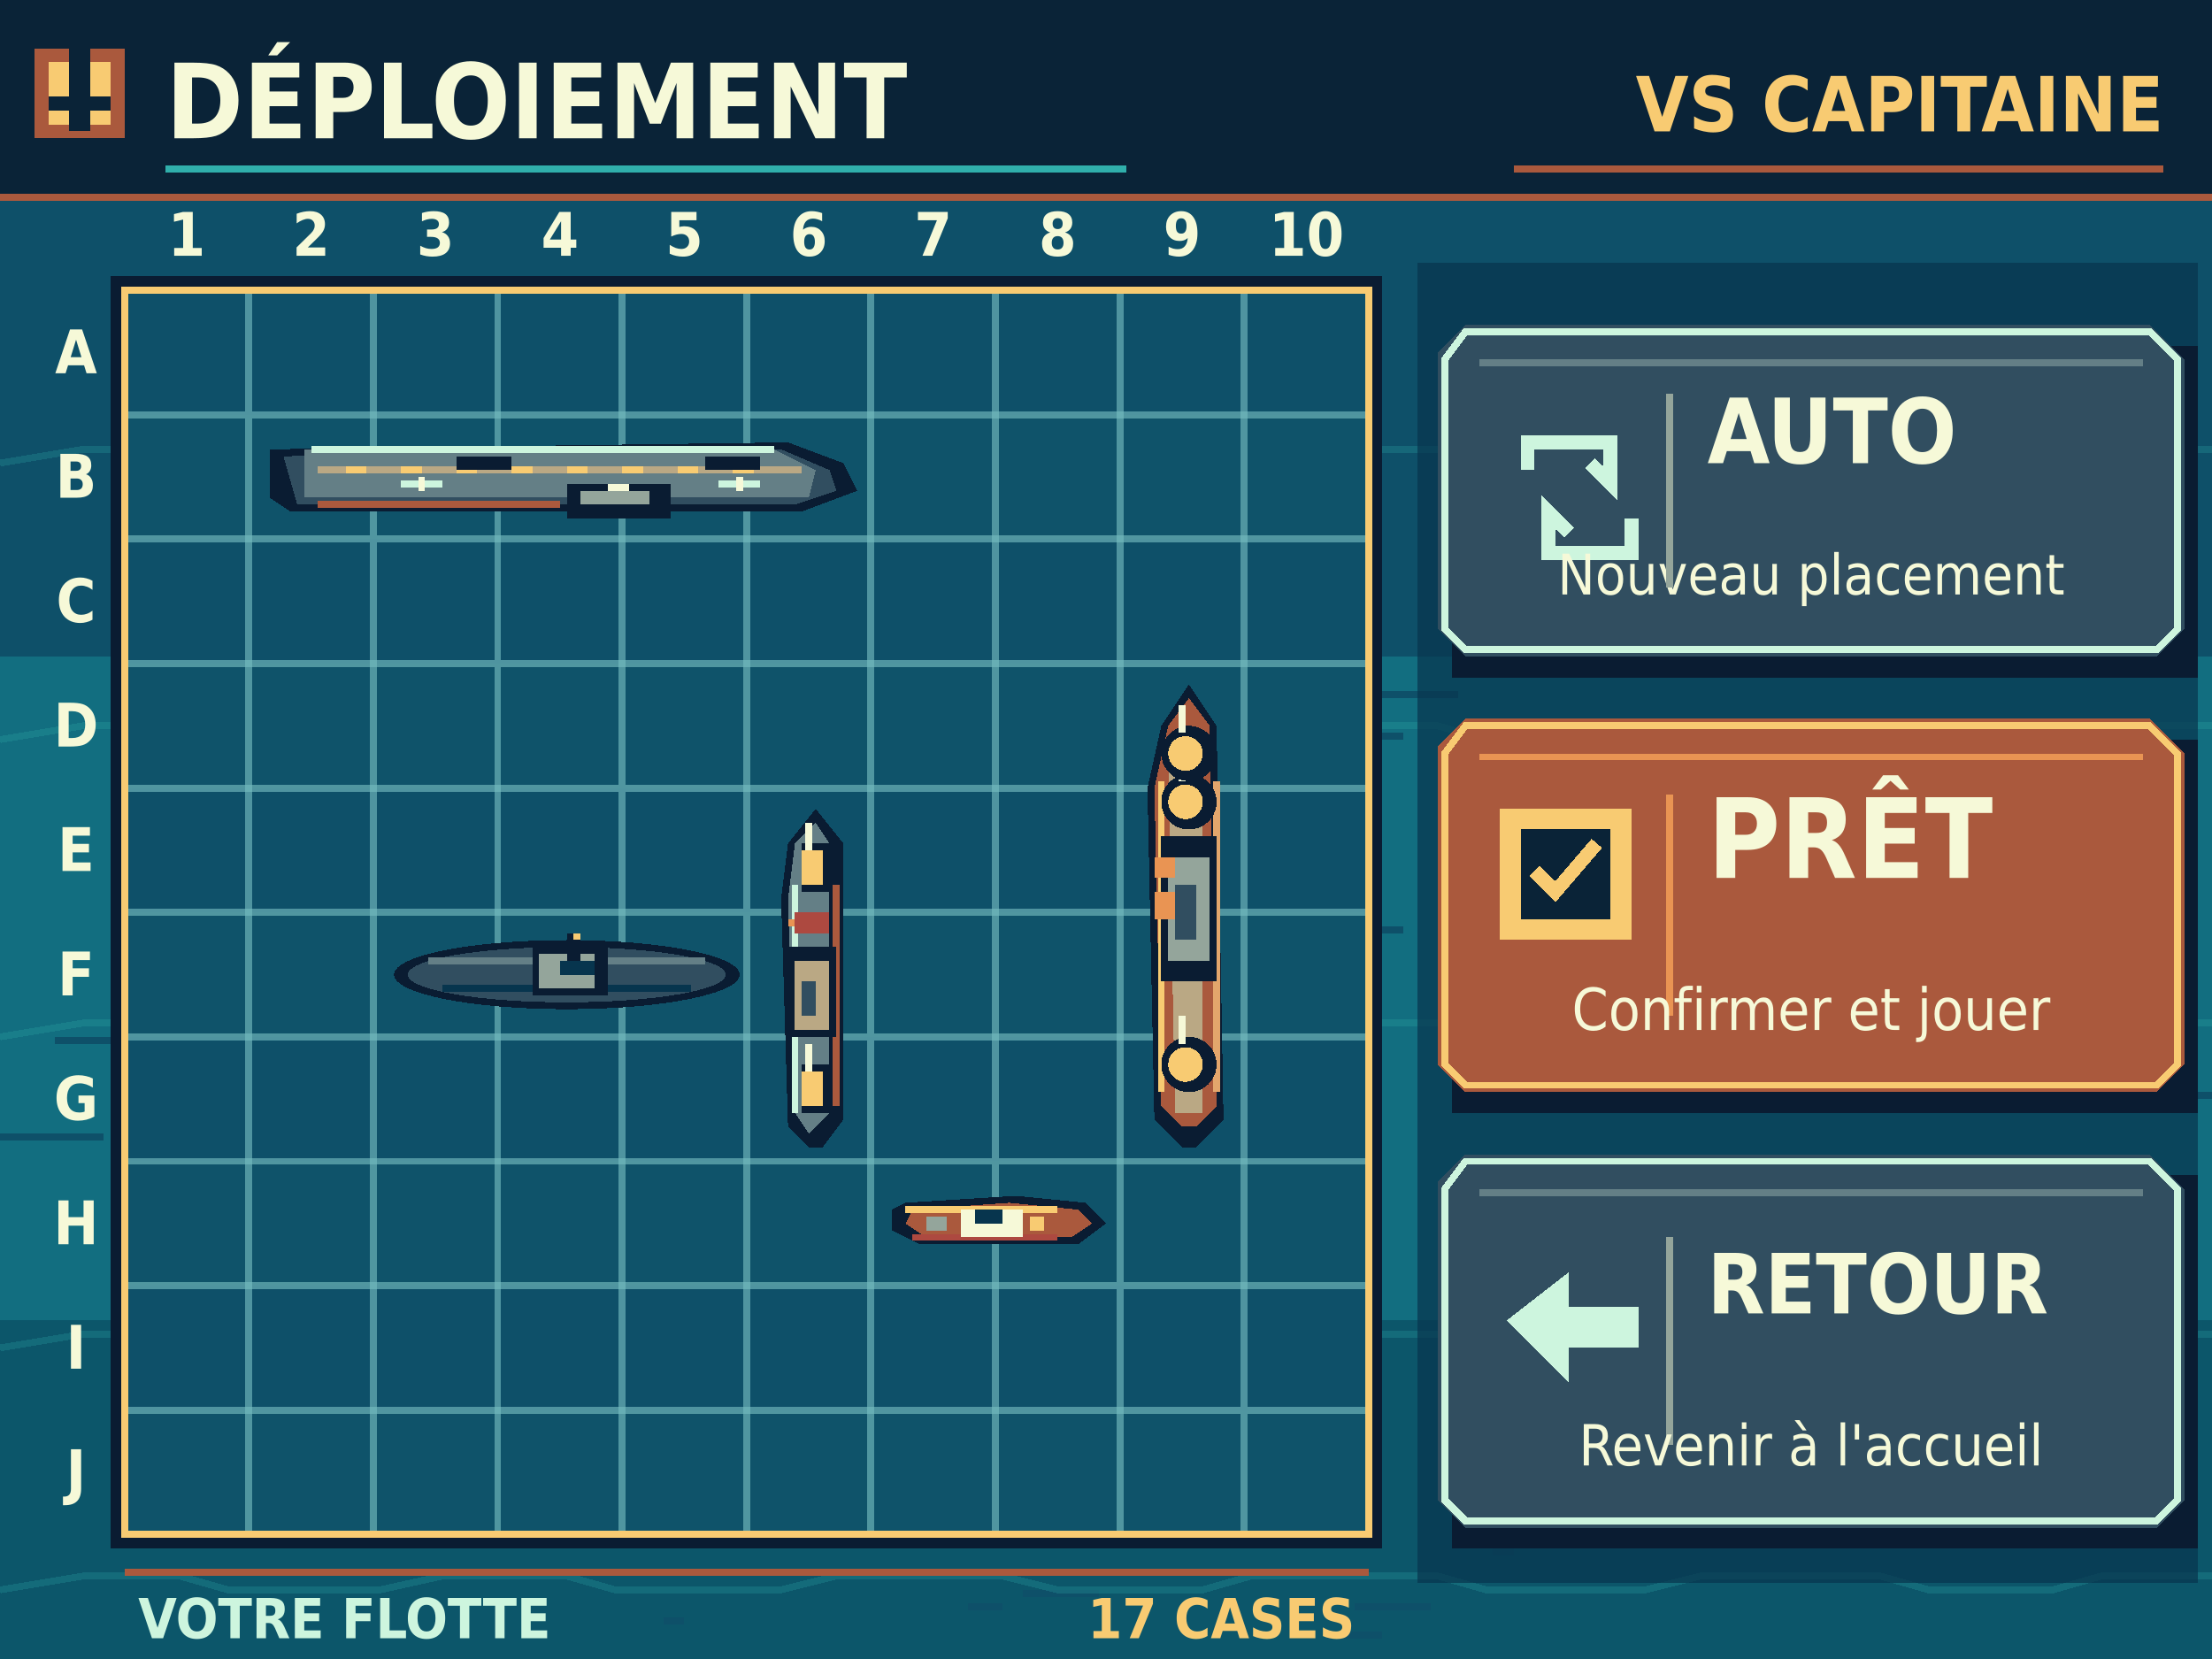
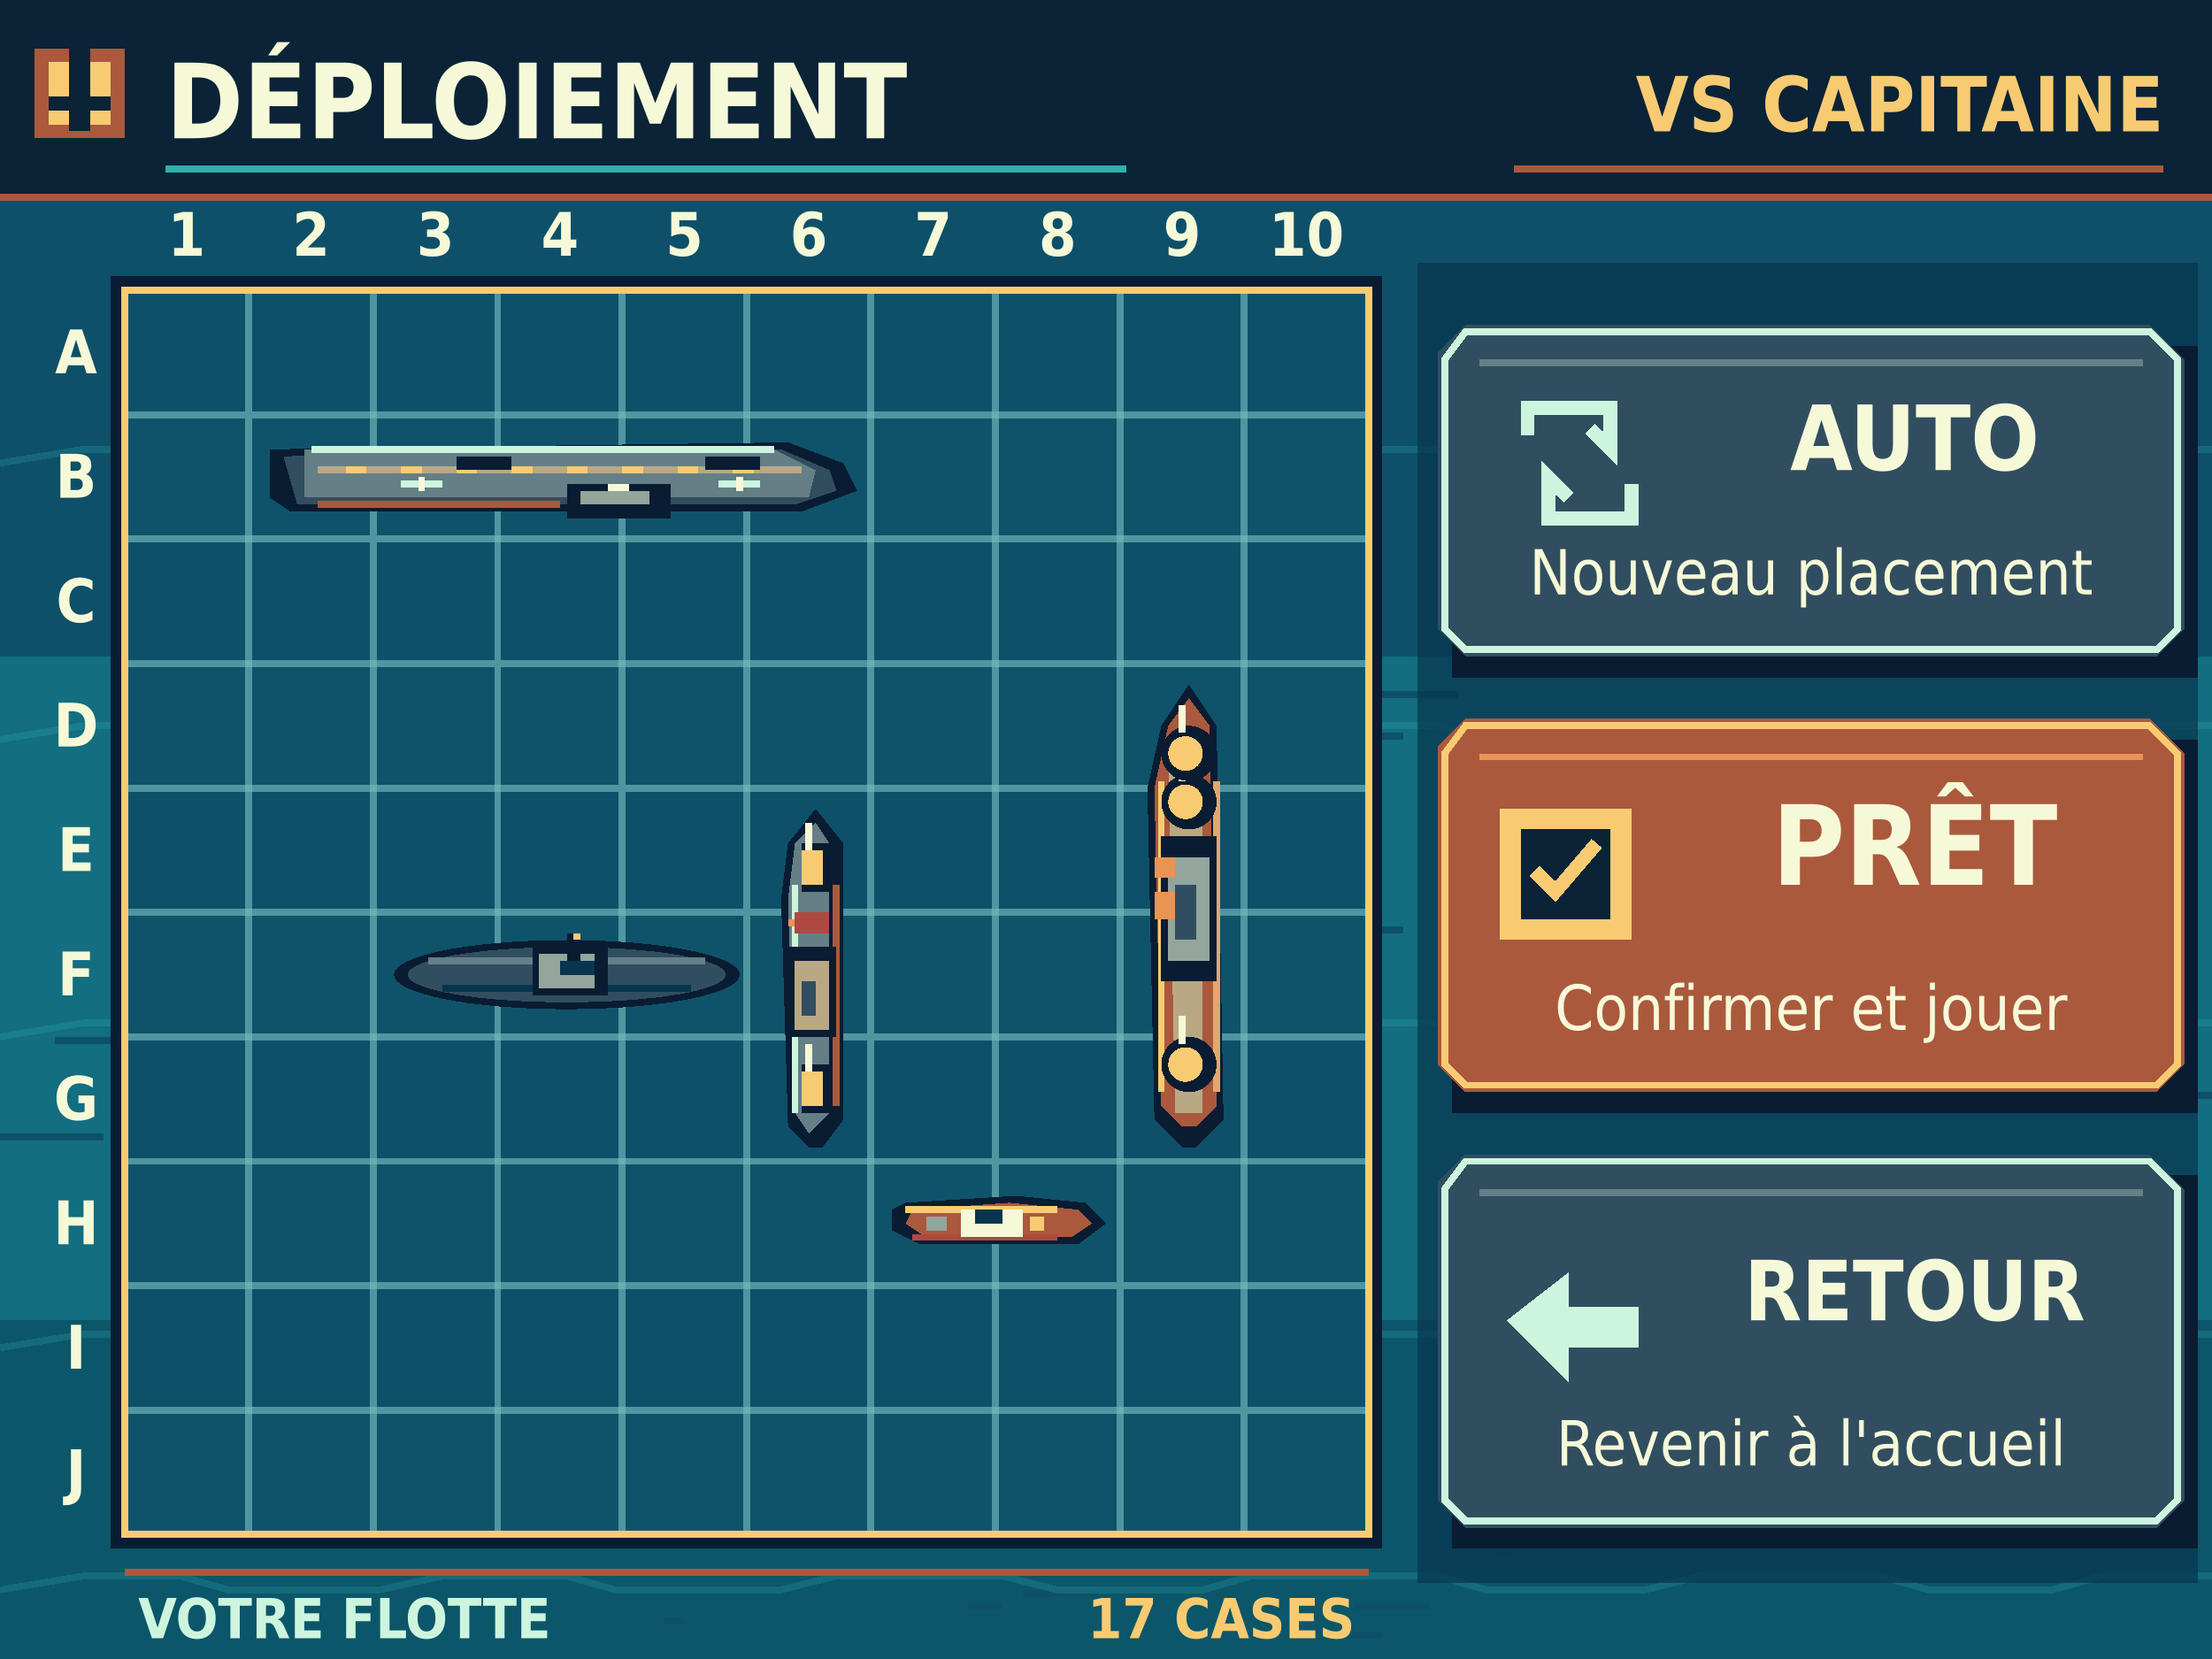
<svg xmlns="http://www.w3.org/2000/svg" width="320" height="240" viewBox="0 0 320 240" shape-rendering="crispEdges">
  <defs>
    <g id="nav-patrouilleur">
      <path d="M4 6L20 5L30 6L33 9L29 12L6 12L2 10L2 7Z" fill="#0A1C32" />
      <path d="M5 7L19 6L29 7L31 9L28 11L7 11L4 9Z" fill="#AA593D" />
      <path d="M4 7L26 7" fill="none" stroke="#F8CB72" stroke-width="1" />
      <path d="M5 11L26 11" fill="none" stroke="#AD4940" stroke-width="1" />
      <rect x="12" y="7" width="9" height="4" fill="#F6F9D8" />
      <rect x="14" y="7" width="4" height="2" fill="#07354E" />
      <rect x="7" y="8" width="3" height="2" fill="#94A59B" />
      <rect x="22" y="8" width="2" height="2" fill="#F8CB72" />
    </g>
    <g id="nav-sous-marin">
      <ellipse cx="27" cy="9" rx="25" ry="5" fill="#0A1C32" />
      <ellipse cx="27" cy="9" rx="23" ry="4" fill="#314E60" />
      <path d="M7 7L47 7" fill="none" stroke="#647F86" stroke-width="1" />
      <path d="M9 11L45 11" fill="none" stroke="#07354E" stroke-width="1" />
      <rect x="22" y="5" width="11" height="7" fill="#0A1C32" />
      <rect x="23" y="6" width="8" height="5" fill="#94A59B" />
      <rect x="27" y="3" width="2" height="4" fill="#0A1C32" />
      <rect x="26" y="7" width="5" height="2" fill="#07354E" />
      <rect x="28" y="3" width="1" height="1" fill="#F8CB72" />
    </g>
    <g id="nav-contre-torpilleur">
      <path d="M2 8L5 5L38 4L46 5L51 9L46 13L6 13L2 10Z" fill="#0A1C32" />
      <path d="M4 8L7 6L38 5L46 6L49 9L46 11L7 11Z" fill="#647F86" />
      <path d="M7 6L40 6" fill="none" stroke="#CDF5DE" stroke-width="1" />
      <path d="M8 12L40 12" fill="none" stroke="#AA593D" stroke-width="1" />
      <rect x="18" y="5" width="13" height="7" fill="#0A1C32" />
      <rect x="19" y="6" width="10" height="5" fill="#BAA884" />
      <rect x="21" y="7" width="5" height="2" fill="#314E60" />
      <rect x="7" y="7" width="7" height="4" fill="#0A1C32" />
      <rect x="8" y="7" width="5" height="3" fill="#F8CB72" />
      <path d="M13 8L17 8" fill="none" stroke="#F6F9D8" stroke-width="1" />
      <rect x="39" y="7" width="7" height="4" fill="#0A1C32" />
      <rect x="40" y="7" width="5" height="3" fill="#F8CB72" />
      <path d="M45 8L49 8" fill="none" stroke="#F6F9D8" stroke-width="1" />
      <rect x="33" y="6" width="3" height="5" fill="#AD4940" />
      <rect x="34" y="5" width="1" height="1" fill="#E99453" />
    </g>
    <g id="nav-croiseur">
      <path d="M2 8L6 4L54 3L63 5L69 9L63 13L6 14L2 10Z" fill="#0A1C32" />
      <path d="M5 8L8 5L54 4L63 6L67 9L63 12L8 13L5 10Z" fill="#AA593D" />
      <path d="M7 7L58 6L63 9L58 11L7 11Z" fill="#BAA884" />
      <path d="M10 5L55 5" fill="none" stroke="#F8CB72" stroke-width="1" />
      <path d="M10 13L55 13" fill="none" stroke="#E3A66C" stroke-width="1" />
      <rect x="26" y="5" width="21" height="8" fill="#0A1C32" />
      <rect x="29" y="6" width="15" height="6" fill="#94A59B" />
      <rect x="32" y="7" width="8" height="3" fill="#314E60" />
      <circle cx="14" cy="9" r="4" fill="#0A1C32" />
      <circle cx="14" cy="8.5" r="2.5" fill="#F8CB72" />
      <path d="M17 8L21 8" fill="none" stroke="#F6F9D8" stroke-width="1" />
      <circle cx="52" cy="9" r="4" fill="#0A1C32" />
      <circle cx="52" cy="8.5" r="2.5" fill="#F8CB72" />
      <path d="M55 8L59 8" fill="none" stroke="#F6F9D8" stroke-width="1" />
      <circle cx="59" cy="9" r="4" fill="#0A1C32" />
      <circle cx="59" cy="8.5" r="2.5" fill="#F8CB72" />
      <path d="M62 8L66 8" fill="none" stroke="#F6F9D8" stroke-width="1" />
      <rect x="35" y="4" width="4" height="3" fill="#E99453" />
      <rect x="41" y="4" width="3" height="3" fill="#E99453" />
    </g>
    <g id="nav-porte-avions">
      <path d="M2 5L77 4L85 7L87 11L79 14L5 14L2 12Z" fill="#0A1C32" />
      <path d="M4 6L76 5L83 8L84 11L78 13L6 13Z" fill="#314E60" />
      <path d="M7 5L75 5L81 8L80 12L7 12Z" fill="#647F86" />
      <path d="M9 8L79 8" fill="none" stroke="#BAA884" stroke-width="1" />
      <path d="M13 8L16 8" fill="none" stroke="#F8CB72" stroke-width="1" />
      <path d="M21 8L24 8" fill="none" stroke="#F8CB72" stroke-width="1" />
      <path d="M29 8L32 8" fill="none" stroke="#F8CB72" stroke-width="1" />
      <path d="M37 8L40 8" fill="none" stroke="#F8CB72" stroke-width="1" />
      <path d="M45 8L48 8" fill="none" stroke="#F8CB72" stroke-width="1" />
      <path d="M53 8L56 8" fill="none" stroke="#F8CB72" stroke-width="1" />
      <path d="M61 8L64 8" fill="none" stroke="#F8CB72" stroke-width="1" />
      <path d="M69 8L72 8" fill="none" stroke="#F8CB72" stroke-width="1" />
      <rect x="45" y="10" width="15" height="5" fill="#0A1C32" />
      <rect x="47" y="11" width="10" height="2" fill="#94A59B" />
      <rect x="51" y="10" width="3" height="1" fill="#F6F9D8" />
      <rect x="29" y="6" width="8" height="2" fill="#0A1C32" />
      <rect x="65" y="6" width="8" height="2" fill="#0A1C32" />
      <path d="M21 10L27 10" fill="none" stroke="#CDF5DE" stroke-width="1" />
      <path d="M24 9L24 11" fill="none" stroke="#F6F9D8" stroke-width="1" />
      <path d="M67 10L73 10" fill="none" stroke="#CDF5DE" stroke-width="1" />
      <path d="M70 9L70 11" fill="none" stroke="#F6F9D8" stroke-width="1" />
      <path d="M8 5L75 5" fill="none" stroke="#CDF5DE" stroke-width="1" />
      <path d="M9 13L44 13" fill="none" stroke="#AA593D" stroke-width="1" />
    </g>
  </defs>
  <rect x="0" y="0" width="320" height="240" fill="#07354E" />
  <rect x="0" y="21" width="320" height="219" fill="#0E5069" />
  <rect x="0" y="95" width="320" height="145" fill="#126E80" />
  <rect x="0" y="191" width="320" height="49" fill="#0C566A" />
  <rect x="0" y="0" width="320" height="29" fill="#0A2337" />
  <rect x="0" y="28" width="320" height="1" fill="#AA593D" />
  <rect x="128" y="212" width="3" height="1" fill="#0E5069" />
  <rect x="244" y="150" width="8" height="1" fill="#0E5069" />
  <rect x="296" y="134" width="8" height="1" fill="#0E5069" />
  <rect x="284" y="116" width="15" height="1" fill="#0E5069" />
  <rect x="208" y="34" width="15" height="1" fill="#0E5069" />
  <rect x="68" y="202" width="8" height="1" fill="#0E5069" />
  <rect x="312" y="54" width="8" height="1" fill="#0E5069" />
  <rect x="44" y="124" width="5" height="1" fill="#0E5069" />
  <rect x="32" y="138" width="15" height="1" fill="#0E5069" />
  <rect x="276" y="210" width="8" height="1" fill="#0E5069" />
  <rect x="264" y="188" width="5" height="1" fill="#0E5069" />
  <rect x="188" y="106" width="15" height="1" fill="#0E5069" />
  <rect x="112" y="178" width="15" height="1" fill="#0E5069" />
  <rect x="164" y="140" width="5" height="1" fill="#0E5069" />
  <rect x="280" y="196" width="11" height="1" fill="#0E5069" />
  <rect x="140" y="120" width="8" height="1" fill="#0E5069" />
  <rect x="0" y="164" width="15" height="1" fill="#0E5069" />
  <rect x="116" y="184" width="5" height="1" fill="#0E5069" />
  <rect x="168" y="64" width="11" height="1" fill="#0E5069" />
  <rect x="284" y="148" width="3" height="1" fill="#0E5069" />
  <rect x="80" y="36" width="15" height="1" fill="#0E5069" />
  <rect x="260" y="82" width="11" height="1" fill="#0E5069" />
  <rect x="184" y="176" width="15" height="1" fill="#0E5069" />
  <rect x="236" y="88" width="15" height="1" fill="#0E5069" />
  <rect x="224" y="148" width="15" height="1" fill="#0E5069" />
  <rect x="148" y="230" width="11" height="1" fill="#0E5069" />
  <rect x="8" y="150" width="11" height="1" fill="#0E5069" />
  <rect x="316" y="158" width="4" height="1" fill="#0E5069" />
  <rect x="48" y="138" width="8" height="1" fill="#0E5069" />
  <rect x="164" y="92" width="11" height="1" fill="#0E5069" />
  <rect x="88" y="100" width="11" height="1" fill="#0E5069" />
  <rect x="76" y="172" width="11" height="1" fill="#0E5069" />
  <rect x="64" y="76" width="5" height="1" fill="#0E5069" />
  <rect x="244" y="92" width="3" height="1" fill="#0E5069" />
  <rect x="296" y="44" width="15" height="1" fill="#0E5069" />
  <rect x="220" y="156" width="15" height="1" fill="#0E5069" />
  <rect x="16" y="198" width="5" height="1" fill="#0E5069" />
  <rect x="196" y="232" width="11" height="1" fill="#0E5069" />
  <rect x="56" y="62" width="3" height="1" fill="#0E5069" />
  <rect x="300" y="202" width="15" height="1" fill="#0E5069" />
  <rect x="96" y="234" width="3" height="1" fill="#0E5069" />
  <rect x="148" y="210" width="5" height="1" fill="#0E5069" />
  <rect x="200" y="70" width="15" height="1" fill="#0E5069" />
  <rect x="124" y="94" width="3" height="1" fill="#0E5069" />
  <rect x="48" y="58" width="3" height="1" fill="#0E5069" />
  <rect x="164" y="64" width="3" height="1" fill="#0E5069" />
  <rect x="216" y="224" width="3" height="1" fill="#0E5069" />
  <rect x="76" y="192" width="11" height="1" fill="#0E5069" />
  <rect x="192" y="86" width="5" height="1" fill="#0E5069" />
  <rect x="180" y="198" width="8" height="1" fill="#0E5069" />
  <rect x="40" y="42" width="15" height="1" fill="#0E5069" />
  <rect x="284" y="108" width="3" height="1" fill="#0E5069" />
  <rect x="16" y="66" width="3" height="1" fill="#0E5069" />
  <rect x="68" y="178" width="3" height="1" fill="#0E5069" />
  <rect x="184" y="118" width="11" height="1" fill="#0E5069" />
  <rect x="172" y="214" width="8" height="1" fill="#0E5069" />
  <rect x="224" y="54" width="8" height="1" fill="#0E5069" />
  <rect x="20" y="160" width="3" height="1" fill="#0E5069" />
  <rect x="200" y="134" width="3" height="1" fill="#0E5069" />
  <rect x="188" y="186" width="11" height="1" fill="#0E5069" />
  <rect x="176" y="200" width="3" height="1" fill="#0E5069" />
  <rect x="100" y="92" width="3" height="1" fill="#0E5069" />
  <rect x="24" y="42" width="15" height="1" fill="#0E5069" />
  <rect x="140" y="232" width="5" height="1" fill="#0E5069" />
  <rect x="192" y="236" width="8" height="1" fill="#0E5069" />
  <rect x="244" y="198" width="11" height="1" fill="#0E5069" />
  <rect x="104" y="216" width="15" height="1" fill="#0E5069" />
  <rect x="28" y="168" width="11" height="1" fill="#0E5069" />
  <rect x="144" y="40" width="8" height="1" fill="#0E5069" />
  <rect x="196" y="100" width="15" height="1" fill="#0E5069" />
  <rect x="56" y="202" width="15" height="1" fill="#0E5069" />
  <rect x="300" y="148" width="8" height="1" fill="#0E5069" />
  <rect x="32" y="120" width="15" height="1" fill="#0E5069" />
  <rect x="20" y="80" width="15" height="1" fill="#0E5069" />
  <path d="M0 67 l12 -2 h14 l7 2 h22 l9 -2 h18 l7 2 h24 l8 -2 h24 l8 2 h21 l7 -2 h27 l7 2 h23 l8 -2 h26 l7 2 h18 l7 -2 h18" fill="none" stroke="#30AFAB" opacity="0.24" stroke-width="1" />
  <path d="M0 107 l12 -2 h14 l7 2 h22 l9 -2 h18 l7 2 h24 l8 -2 h24 l8 2 h21 l7 -2 h27 l7 2 h23 l8 -2 h26 l7 2 h18 l7 -2 h18" fill="none" stroke="#30AFAB" opacity="0.24" stroke-width="1" />
  <path d="M0 150 l12 -2 h14 l7 2 h22 l9 -2 h18 l7 2 h24 l8 -2 h24 l8 2 h21 l7 -2 h27 l7 2 h23 l8 -2 h26 l7 2 h18 l7 -2 h18" fill="none" stroke="#30AFAB" opacity="0.24" stroke-width="1" />
  <path d="M0 195 l12 -2 h14 l7 2 h22 l9 -2 h18 l7 2 h24 l8 -2 h24 l8 2 h21 l7 -2 h27 l7 2 h23 l8 -2 h26 l7 2 h18 l7 -2 h18" fill="none" stroke="#30AFAB" opacity="0.24" stroke-width="1" />
  <path d="M0 230 l12 -2 h14 l7 2 h22 l9 -2 h18 l7 2 h24 l8 -2 h24 l8 2 h21 l7 -2 h27 l7 2 h23 l8 -2 h26 l7 2 h18 l7 -2 h18" fill="none" stroke="#30AFAB" opacity="0.24" stroke-width="1" />
  <rect x="5" y="7" width="13" height="13" fill="#AA593D" />
  <rect x="7" y="9" width="9" height="9" fill="#F8CB72" />
  <rect x="10" y="7" width="3" height="12" fill="#0A2337" />
  <rect x="7" y="14" width="9" height="2" fill="#0A2337" />
  <text x="24" y="20" fill="#F6F9D8" font-family="DejaVu Sans Condensed,DejaVu Sans,sans-serif" font-size="15" font-weight="700" text-anchor="start">DÉPLOIEMENT</text>
  <text x="313" y="19" fill="#F8CB72" font-family="DejaVu Sans Condensed,DejaVu Sans,sans-serif" font-size="11" font-weight="700" text-anchor="end">VS CAPITAINE</text>
  <rect x="24" y="24" width="139" height="1" fill="#30AFAB" />
  <rect x="219" y="24" width="94" height="1" fill="#AA593D" />
  <rect x="16" y="40" width="184" height="184" fill="#0A1C32" />
  <rect x="18" y="42" width="180" height="180" fill="#0E5069" />
  <rect x="18" y="60" width="180" height="18" fill="#125B70" opacity="0.23" />
  <rect x="18" y="96" width="180" height="18" fill="#125B70" opacity="0.23" />
  <rect x="18" y="132" width="180" height="18" fill="#125B70" opacity="0.23" />
  <rect x="18" y="168" width="180" height="18" fill="#125B70" opacity="0.23" />
  <rect x="18" y="204" width="180" height="18" fill="#125B70" opacity="0.23" />
  <path d="M18 42 V222 M18 42 H198" fill="none" stroke="#75BDC0" opacity="0.63" stroke-width="1" />
  <path d="M36 42 V222 M18 60 H198" fill="none" stroke="#75BDC0" opacity="0.63" stroke-width="1" />
  <path d="M54 42 V222 M18 78 H198" fill="none" stroke="#75BDC0" opacity="0.63" stroke-width="1" />
  <path d="M72 42 V222 M18 96 H198" fill="none" stroke="#75BDC0" opacity="0.63" stroke-width="1" />
  <path d="M90 42 V222 M18 114 H198" fill="none" stroke="#75BDC0" opacity="0.63" stroke-width="1" />
  <path d="M108 42 V222 M18 132 H198" fill="none" stroke="#75BDC0" opacity="0.63" stroke-width="1" />
  <path d="M126 42 V222 M18 150 H198" fill="none" stroke="#75BDC0" opacity="0.63" stroke-width="1" />
  <path d="M144 42 V222 M18 168 H198" fill="none" stroke="#75BDC0" opacity="0.63" stroke-width="1" />
  <path d="M162 42 V222 M18 186 H198" fill="none" stroke="#75BDC0" opacity="0.63" stroke-width="1" />
  <path d="M180 42 V222 M18 204 H198" fill="none" stroke="#75BDC0" opacity="0.63" stroke-width="1" />
  <path d="M198 42 V222 M18 222 H198" fill="none" stroke="#75BDC0" opacity="0.63" stroke-width="1" />
  <rect x="18" y="42" width="180" height="180" fill="none" stroke="#F8CB72" stroke-width="1" />
  <text x="27" y="37" fill="#F6F9D8" font-family="DejaVu Sans Condensed,DejaVu Sans,sans-serif" font-size="8.7" font-weight="700" text-anchor="middle">1</text>
  <text x="11" y="54" fill="#F6F9D8" font-family="DejaVu Sans Condensed,DejaVu Sans,sans-serif" font-size="8.7" font-weight="700" text-anchor="middle">A</text>
  <text x="45" y="37" fill="#F6F9D8" font-family="DejaVu Sans Condensed,DejaVu Sans,sans-serif" font-size="8.7" font-weight="700" text-anchor="middle">2</text>
  <text x="11" y="72" fill="#F6F9D8" font-family="DejaVu Sans Condensed,DejaVu Sans,sans-serif" font-size="8.7" font-weight="700" text-anchor="middle">B</text>
  <text x="63" y="37" fill="#F6F9D8" font-family="DejaVu Sans Condensed,DejaVu Sans,sans-serif" font-size="8.7" font-weight="700" text-anchor="middle">3</text>
  <text x="11" y="90" fill="#F6F9D8" font-family="DejaVu Sans Condensed,DejaVu Sans,sans-serif" font-size="8.7" font-weight="700" text-anchor="middle">C</text>
  <text x="81" y="37" fill="#F6F9D8" font-family="DejaVu Sans Condensed,DejaVu Sans,sans-serif" font-size="8.7" font-weight="700" text-anchor="middle">4</text>
  <text x="11" y="108" fill="#F6F9D8" font-family="DejaVu Sans Condensed,DejaVu Sans,sans-serif" font-size="8.7" font-weight="700" text-anchor="middle">D</text>
  <text x="99" y="37" fill="#F6F9D8" font-family="DejaVu Sans Condensed,DejaVu Sans,sans-serif" font-size="8.7" font-weight="700" text-anchor="middle">5</text>
  <text x="11" y="126" fill="#F6F9D8" font-family="DejaVu Sans Condensed,DejaVu Sans,sans-serif" font-size="8.7" font-weight="700" text-anchor="middle">E</text>
  <text x="117" y="37" fill="#F6F9D8" font-family="DejaVu Sans Condensed,DejaVu Sans,sans-serif" font-size="8.7" font-weight="700" text-anchor="middle">6</text>
  <text x="11" y="144" fill="#F6F9D8" font-family="DejaVu Sans Condensed,DejaVu Sans,sans-serif" font-size="8.7" font-weight="700" text-anchor="middle">F</text>
  <text x="135" y="37" fill="#F6F9D8" font-family="DejaVu Sans Condensed,DejaVu Sans,sans-serif" font-size="8.7" font-weight="700" text-anchor="middle">7</text>
  <text x="11" y="162" fill="#F6F9D8" font-family="DejaVu Sans Condensed,DejaVu Sans,sans-serif" font-size="8.7" font-weight="700" text-anchor="middle">G</text>
  <text x="153" y="37" fill="#F6F9D8" font-family="DejaVu Sans Condensed,DejaVu Sans,sans-serif" font-size="8.7" font-weight="700" text-anchor="middle">8</text>
  <text x="11" y="180" fill="#F6F9D8" font-family="DejaVu Sans Condensed,DejaVu Sans,sans-serif" font-size="8.7" font-weight="700" text-anchor="middle">H</text>
  <text x="171" y="37" fill="#F6F9D8" font-family="DejaVu Sans Condensed,DejaVu Sans,sans-serif" font-size="8.7" font-weight="700" text-anchor="middle">9</text>
  <text x="11" y="198" fill="#F6F9D8" font-family="DejaVu Sans Condensed,DejaVu Sans,sans-serif" font-size="8.7" font-weight="700" text-anchor="middle">I</text>
  <text x="189" y="37" fill="#F6F9D8" font-family="DejaVu Sans Condensed,DejaVu Sans,sans-serif" font-size="8.7" font-weight="700" text-anchor="middle">10</text>
  <text x="11" y="216" fill="#F6F9D8" font-family="DejaVu Sans Condensed,DejaVu Sans,sans-serif" font-size="8.7" font-weight="700" text-anchor="middle">J</text>
  <use href="#nav-porte-avions" data-col="1" data-row="1" data-length="5" data-orient="H" transform="translate(37 60) scale(1)" />
  <use href="#nav-sous-marin" data-col="2" data-row="5" data-length="3" data-orient="H" transform="translate(55 132) scale(1)" />
  <use href="#nav-contre-torpilleur" data-col="5" data-row="4" data-length="3" data-orient="V" transform="translate(109 168) rotate(-90) scale(1)" />
  <use href="#nav-croiseur" data-col="8" data-row="3" data-length="4" data-orient="V" transform="translate(163 168) rotate(-90) scale(1)" />
  <use href="#nav-patrouilleur" data-col="6" data-row="7" data-length="2" data-orient="H" transform="translate(127 168) scale(1)" />
  <rect x="18" y="227" width="180" height="1" fill="#AA593D" />
  <text x="20" y="237" fill="#CDF5DE" font-family="DejaVu Sans Condensed,DejaVu Sans,sans-serif" font-size="8" font-weight="700" text-anchor="start">VOTRE FLOTTE</text>
  <text x="196" y="237" fill="#F8CB72" font-family="DejaVu Sans Condensed,DejaVu Sans,sans-serif" font-size="8" font-weight="700" text-anchor="end">17 CASES</text>
  <rect x="205" y="38" width="113" height="191" fill="#07354E" opacity="0.72" />
  <rect x="210" y="50" width="108" height="48" fill="#0A1C32" />
  <polygon points="212,47 311,47 316,52 316,91 312,95 212,95 208,91 208,51" fill="#314E60" />
  <path d="M212 48H311l4 4V91l-3 3H212l-3 -3V52Z" fill="none" stroke="#CDF5DE" stroke-width="1" />
  <rect x="214" y="52" width="96" height="1" fill="#647F86" />
  <rect x="210" y="107" width="108" height="54" fill="#0A1C32" />
  <polygon points="212,104 311,104 316,109 316,154 312,158 212,158 208,154 208,108" fill="#AA593D" />
  <path d="M212 105H311l4 4V154l-3 3H212l-3 -3V109Z" fill="none" stroke="#F8CB72" stroke-width="1" />
  <rect x="214" y="109" width="96" height="1" fill="#E99453" />
  <rect x="210" y="170" width="108" height="54" fill="#0A1C32" />
  <polygon points="212,167 311,167 316,172 316,217 312,221 212,221 208,217 208,171" fill="#314E60" />
  <path d="M212 168H311l4 4V217l-3 3H212l-3 -3V172Z" fill="none" stroke="#CDF5DE" stroke-width="1" />
  <rect x="214" y="172" width="96" height="1" fill="#647F86" />
-   <path d="M221 68v-4h12v6l-3 -3m6 8v5h-12v-6l3 3" fill="none" stroke="#CDF5DE" stroke-width="2" />
-   <text x="247" y="67" fill="#F6F9D8" font-family="DejaVu Sans Condensed,DejaVu Sans,sans-serif" font-size="13" font-weight="700" text-anchor="start">AUTO</text>
-   <text x="262" y="86" fill="#F6F9D8" font-family="DejaVu Sans Condensed,DejaVu Sans,sans-serif" font-size="8.1" font-weight="400" text-anchor="middle">Nouveau placement</text>
-   <rect x="241" y="57" width="1" height="28" fill="#94A59B" />
+   <path d="M221 63v-4h12v6l-3 -3m6 8v5h-12v-6l3 3" fill="none" stroke="#CDF5DE" stroke-width="2" />
+   <text x="277" y="68" fill="#F6F9D8" font-family="DejaVu Sans Condensed,DejaVu Sans,sans-serif" font-size="13" font-weight="700" text-anchor="middle">AUTO</text>
+   <text x="262" y="86" fill="#F6F9D8" font-family="DejaVu Sans Condensed,DejaVu Sans,sans-serif" font-size="9" font-weight="400" text-anchor="middle">Nouveau placement</text>
  <rect x="217" y="117" width="19" height="19" fill="#F8CB72" />
  <rect x="220" y="120" width="13" height="13" fill="#0A2337" />
  <path d="M222 126l3 3 6 -7" fill="none" stroke="#F8CB72" stroke-width="2" />
-   <rect x="241" y="115" width="1" height="32" fill="#E99453" />
-   <text x="247" y="127" fill="#F6F9D8" font-family="DejaVu Sans Condensed,DejaVu Sans,sans-serif" font-size="16" font-weight="700" text-anchor="start">PRÊT</text>
-   <text x="262" y="149" fill="#F6F9D8" font-family="DejaVu Sans Condensed,DejaVu Sans,sans-serif" font-size="8.4" font-weight="400" text-anchor="middle">Confirmer et jouer</text>
+   <text x="277" y="128" fill="#F6F9D8" font-family="DejaVu Sans Condensed,DejaVu Sans,sans-serif" font-size="16" font-weight="700" text-anchor="middle">PRÊT</text>
+   <text x="262" y="149" fill="#F6F9D8" font-family="DejaVu Sans Condensed,DejaVu Sans,sans-serif" font-size="9" font-weight="400" text-anchor="middle">Confirmer et jouer</text>
  <path d="M218 191l9 -7v5h10v6h-10v5z" fill="#CDF5DE" />
-   <rect x="241" y="179" width="1" height="30" fill="#94A59B" />
-   <text x="247" y="190" fill="#F6F9D8" font-family="DejaVu Sans Condensed,DejaVu Sans,sans-serif" font-size="12" font-weight="700" text-anchor="start">RETOUR</text>
-   <text x="262" y="212" fill="#F6F9D8" font-family="DejaVu Sans Condensed,DejaVu Sans,sans-serif" font-size="8.2" font-weight="400" text-anchor="middle">Revenir à l'accueil</text>
+   <text x="277" y="191" fill="#F6F9D8" font-family="DejaVu Sans Condensed,DejaVu Sans,sans-serif" font-size="12" font-weight="700" text-anchor="middle">RETOUR</text>
+   <text x="262" y="212" fill="#F6F9D8" font-family="DejaVu Sans Condensed,DejaVu Sans,sans-serif" font-size="9" font-weight="400" text-anchor="middle">Revenir à l'accueil</text>
</svg>
